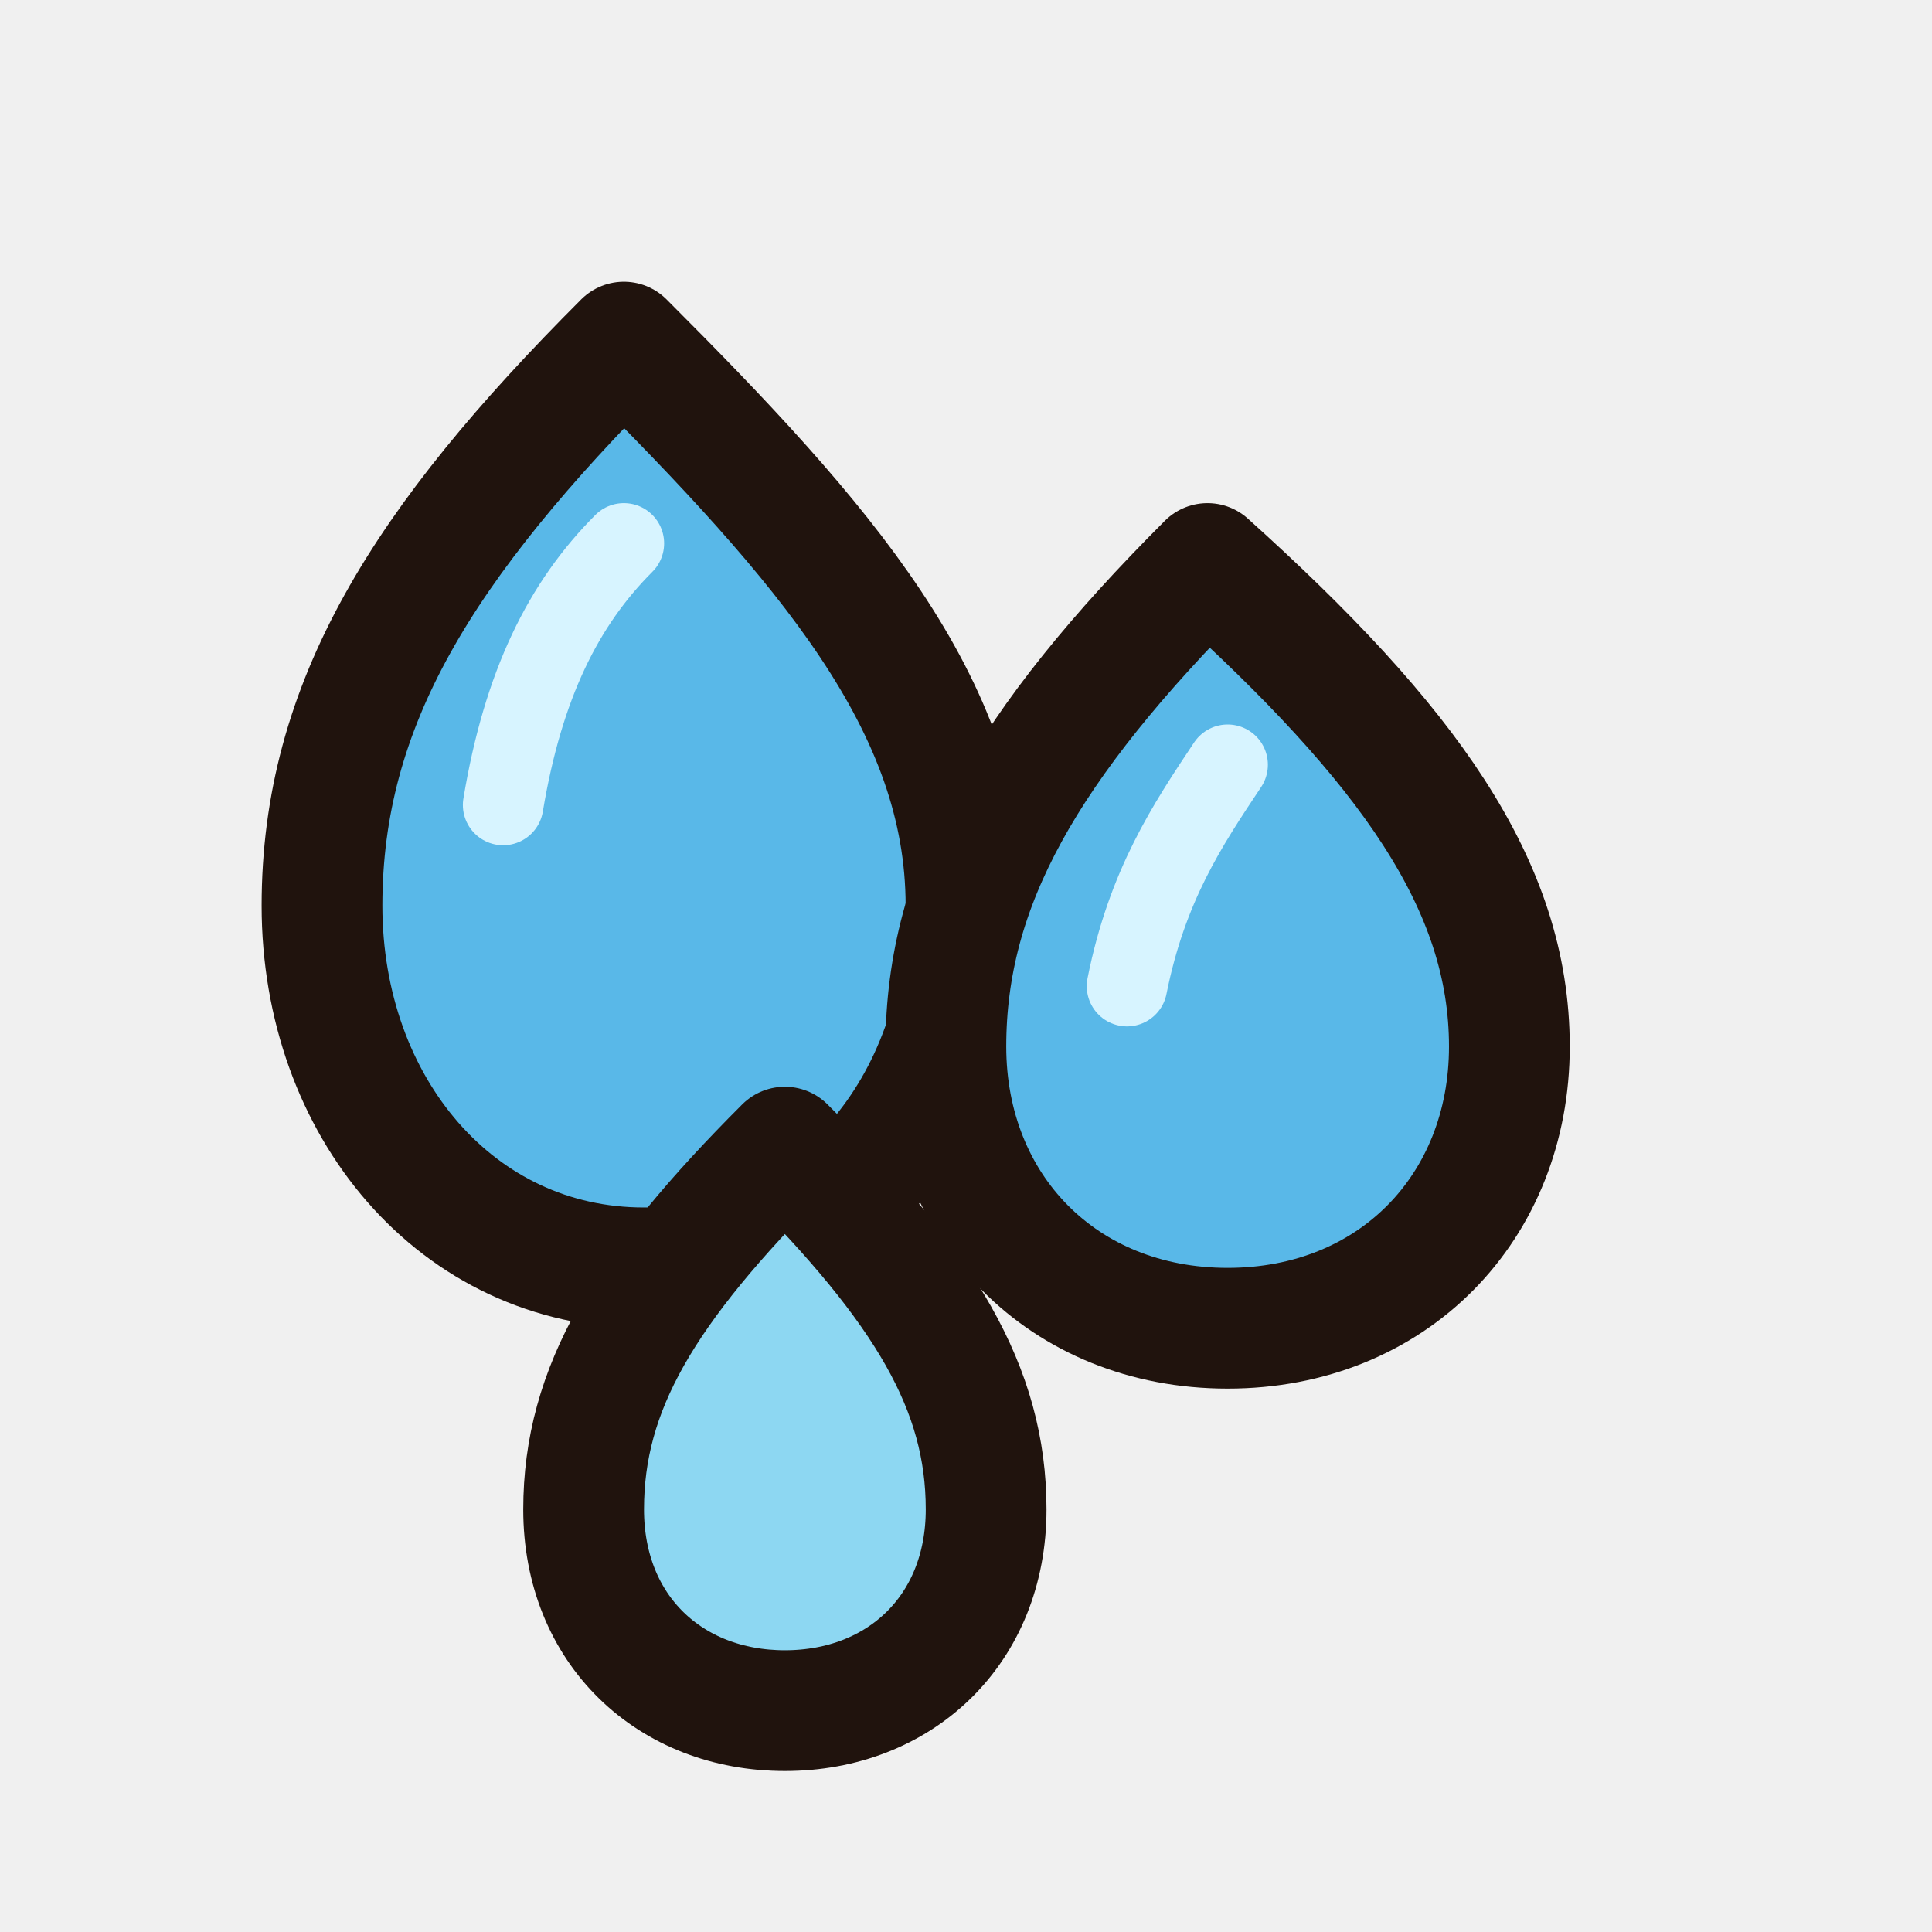
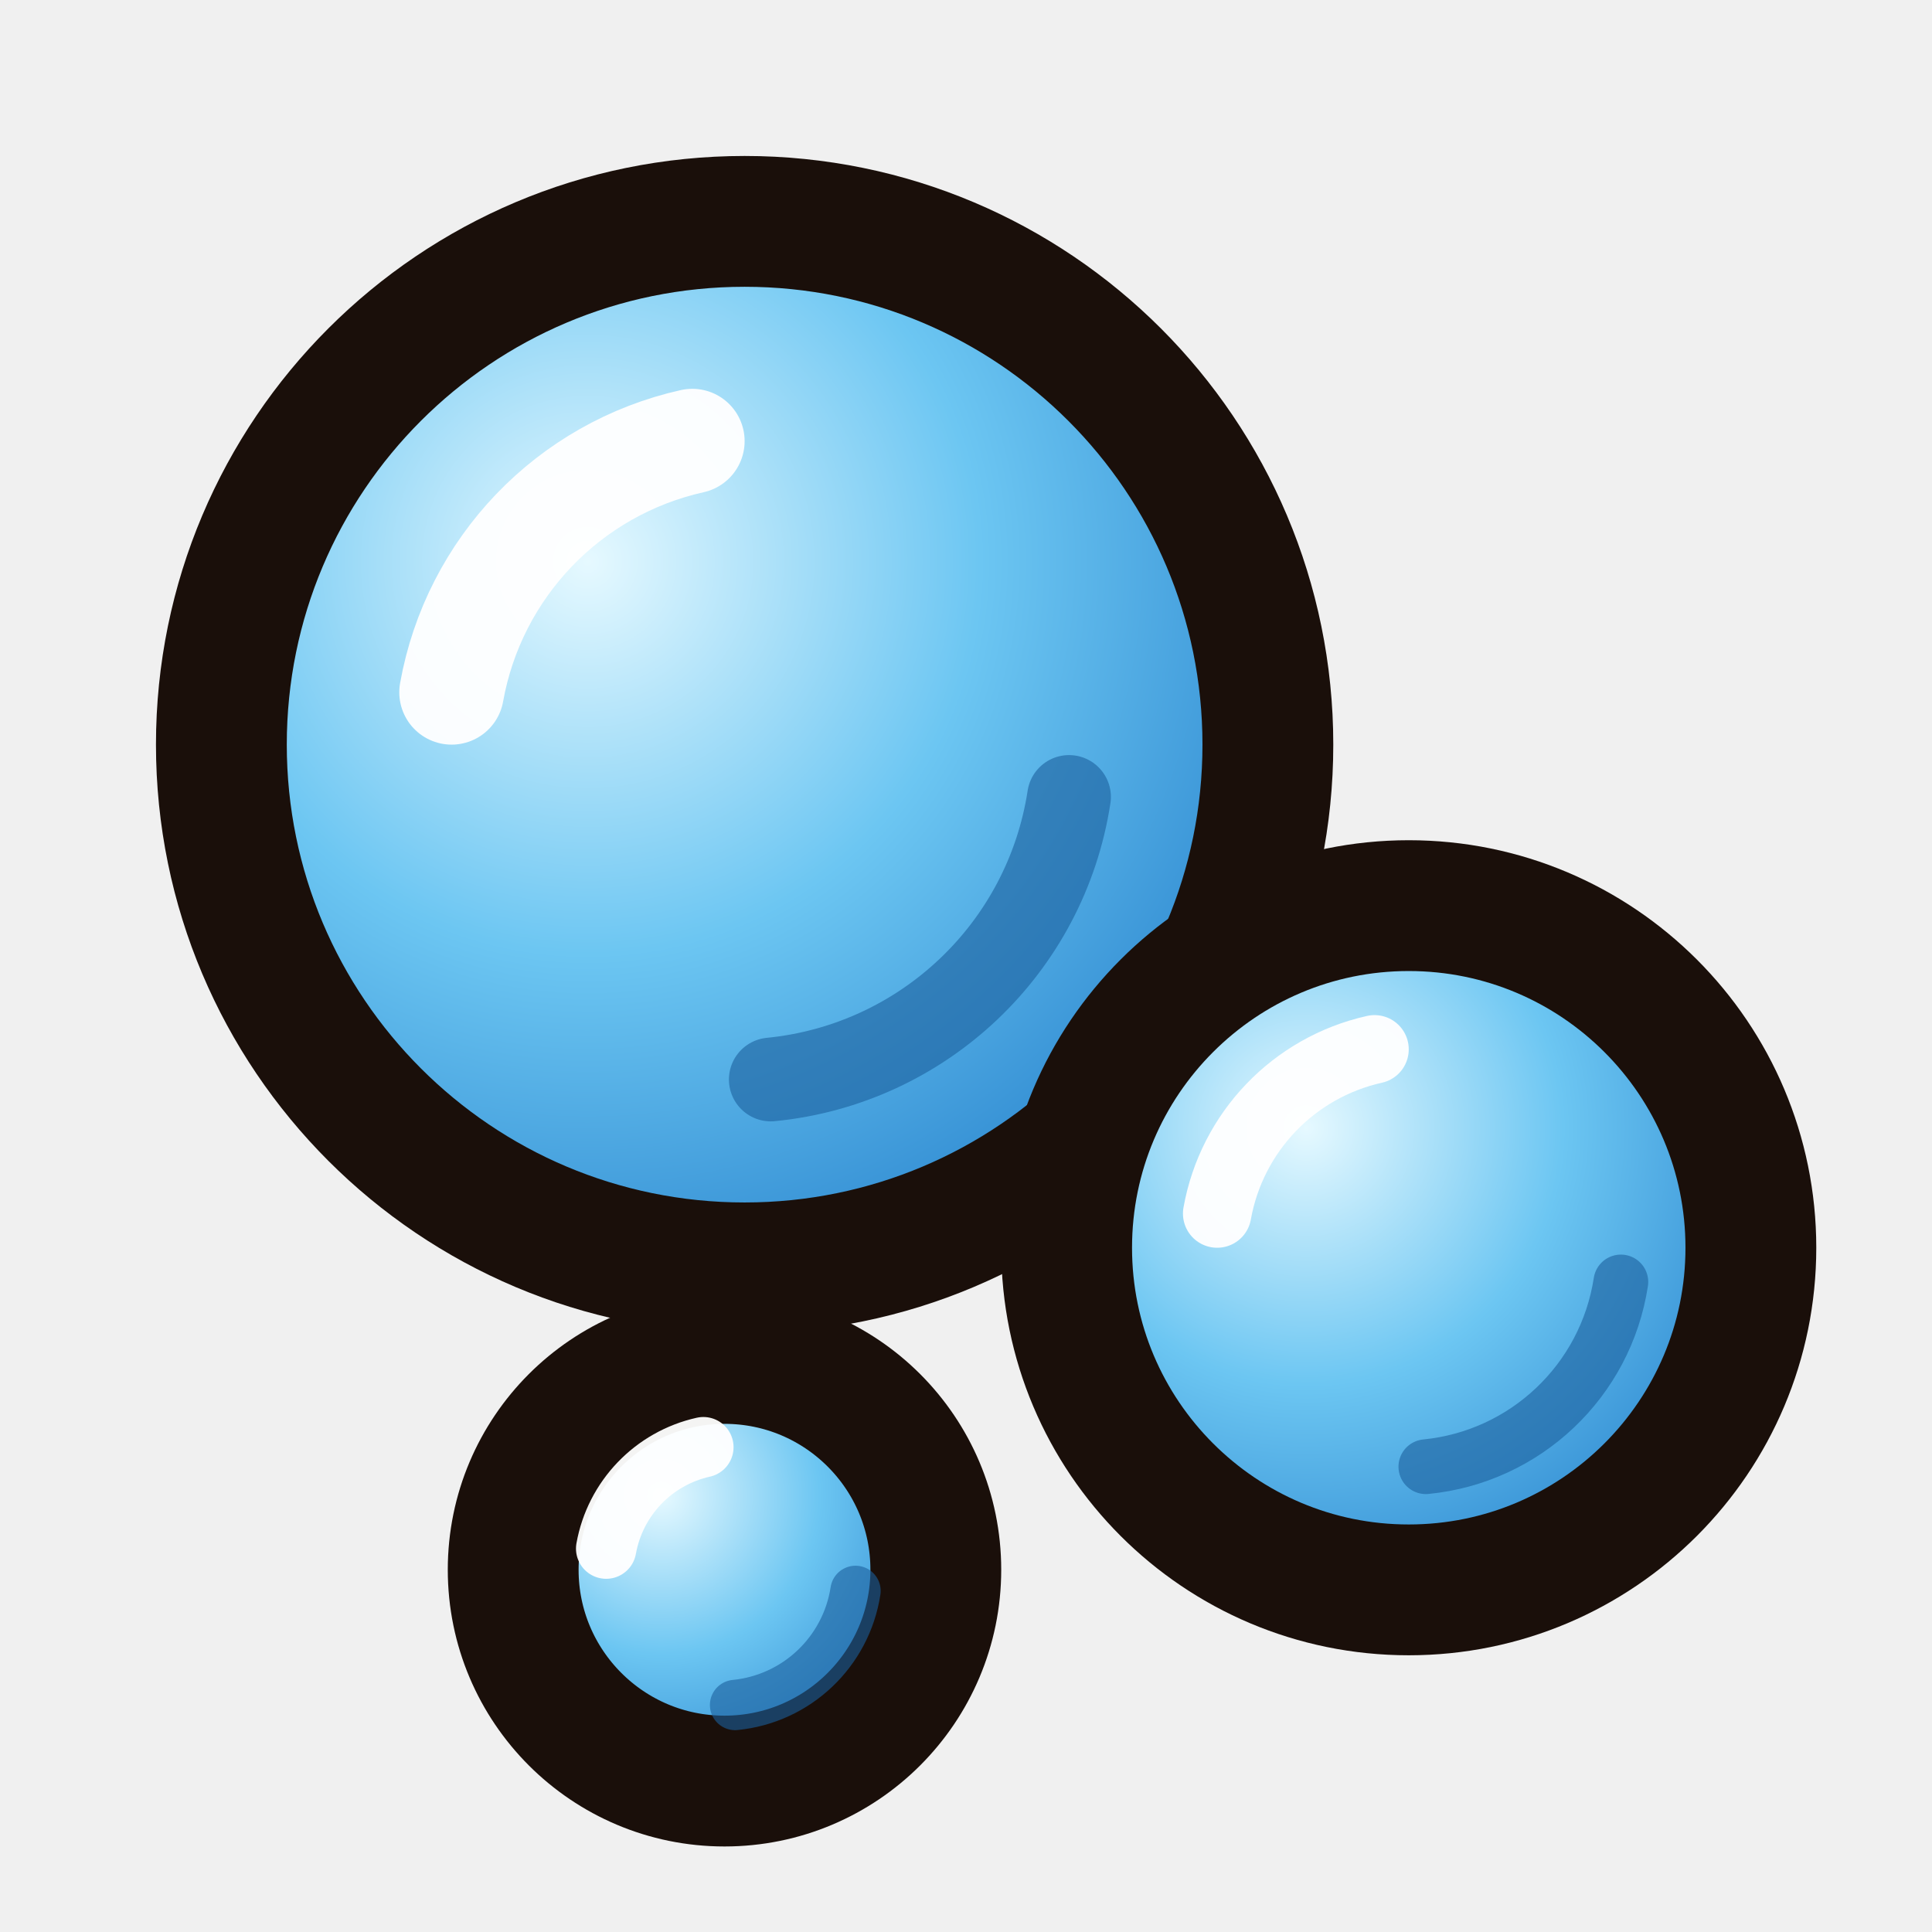
- <svg xmlns="http://www.w3.org/2000/svg" width="96" height="96" viewBox="0 0 96 96" fill="none">
-   <g stroke="#20130D" stroke-width="6" stroke-linejoin="round">
-     <path d="M31 17C21 27 16 35 16 45C16 55 22.7 63 32 63C41.3 63 48 55 48 45C48 35 41 27 31 17Z" fill="#59B8E8" />
-     <path d="M60 28C51 37 47 44 47 52C47 60 52.8 66 61 66C69.2 66 75 60 75 52C75 44 70 37 60 28Z" fill="#59B8E8" />
-     <path d="M39 57C32 64 29 69 29 75C29 81 33.3 85 39 85C44.7 85 49 81 49 75C49 69 46 64 39 57Z" fill="#8DD7F2" />
-   </g>
-   <path d="M25 40C26 34 28 30 31 27" stroke="#D7F4FF" stroke-width="4" stroke-linecap="round" />
-   <path d="M56 49C57 44 59 41 61 38" stroke="#D7F4FF" stroke-width="4" stroke-linecap="round" />
+ <svg xmlns="http://www.w3.org/2000/svg" width="96" height="96" viewBox="0 0 96 96">
+   <defs>
+     <radialGradient id="b0" gradientUnits="userSpaceOnUse" cx="29.2" cy="27.9" r="39.0">
+       <stop offset="0" stop-color="#e6f9ff" />
+       <stop offset="0.5" stop-color="#6cc6f2" />
+       <stop offset="1" stop-color="#2b86cf" />
+     </radialGradient>
+     <radialGradient id="b1" gradientUnits="userSpaceOnUse" cx="64.9" cy="56.05" r="25.5">
+       <stop offset="0" stop-color="#e6f9ff" />
+       <stop offset="0.5" stop-color="#6cc6f2" />
+       <stop offset="1" stop-color="#2b86cf" />
+     </radialGradient>
+     <radialGradient id="b2" gradientUnits="userSpaceOnUse" cx="32.85" cy="74.325" r="15.75">
+       <stop offset="0" stop-color="#e6f9ff" />
+       <stop offset="0.5" stop-color="#6cc6f2" />
+       <stop offset="1" stop-color="#2b86cf" />
+     </radialGradient>
+   </defs>
+   <circle cx="37" cy="37" r="26" fill="url(#b0)" stroke="#1a0f0a" stroke-width="6.5" />
+   <path d="M22.44 34.4A15.6 15.6 0 0 1 34.4 21.92" fill="none" stroke="#ffffff" stroke-width="5.2" stroke-linecap="round" opacity="0.95" />
+   <path d="M53.12 39.6A16.64 16.64 0 0 1 38.3 53.64" fill="none" stroke="#1a5f9c" stroke-width="4.16" stroke-linecap="round" opacity="0.6" />
+   <circle cx="70" cy="62" r="17" fill="url(#b1)" stroke="#1a0f0a" stroke-width="6.5" />
+   <path d="M60.48 60.3A10.2 10.2 0 0 1 68.3 52.14" fill="none" stroke="#ffffff" stroke-width="3.4" stroke-linecap="round" opacity="0.95" />
+   <path d="M80.54 63.7A10.88 10.88 0 0 1 70.85 72.88" fill="none" stroke="#1a5f9c" stroke-width="2.72" stroke-linecap="round" opacity="0.6" />
+   <circle cx="36" cy="78" r="10.5" fill="url(#b2)" stroke="#1a0f0a" stroke-width="6.5" />
+   <path d="M30.12 76.95A6.3 6.3 0 0 1 34.95 71.91" fill="none" stroke="#ffffff" stroke-width="3.0" stroke-linecap="round" opacity="0.95" />
+   <path d="M42.51 79.05A6.72 6.72 0 0 1 36.525 84.72" fill="none" stroke="#1a5f9c" stroke-width="2.5" stroke-linecap="round" opacity="0.6" />
</svg>
